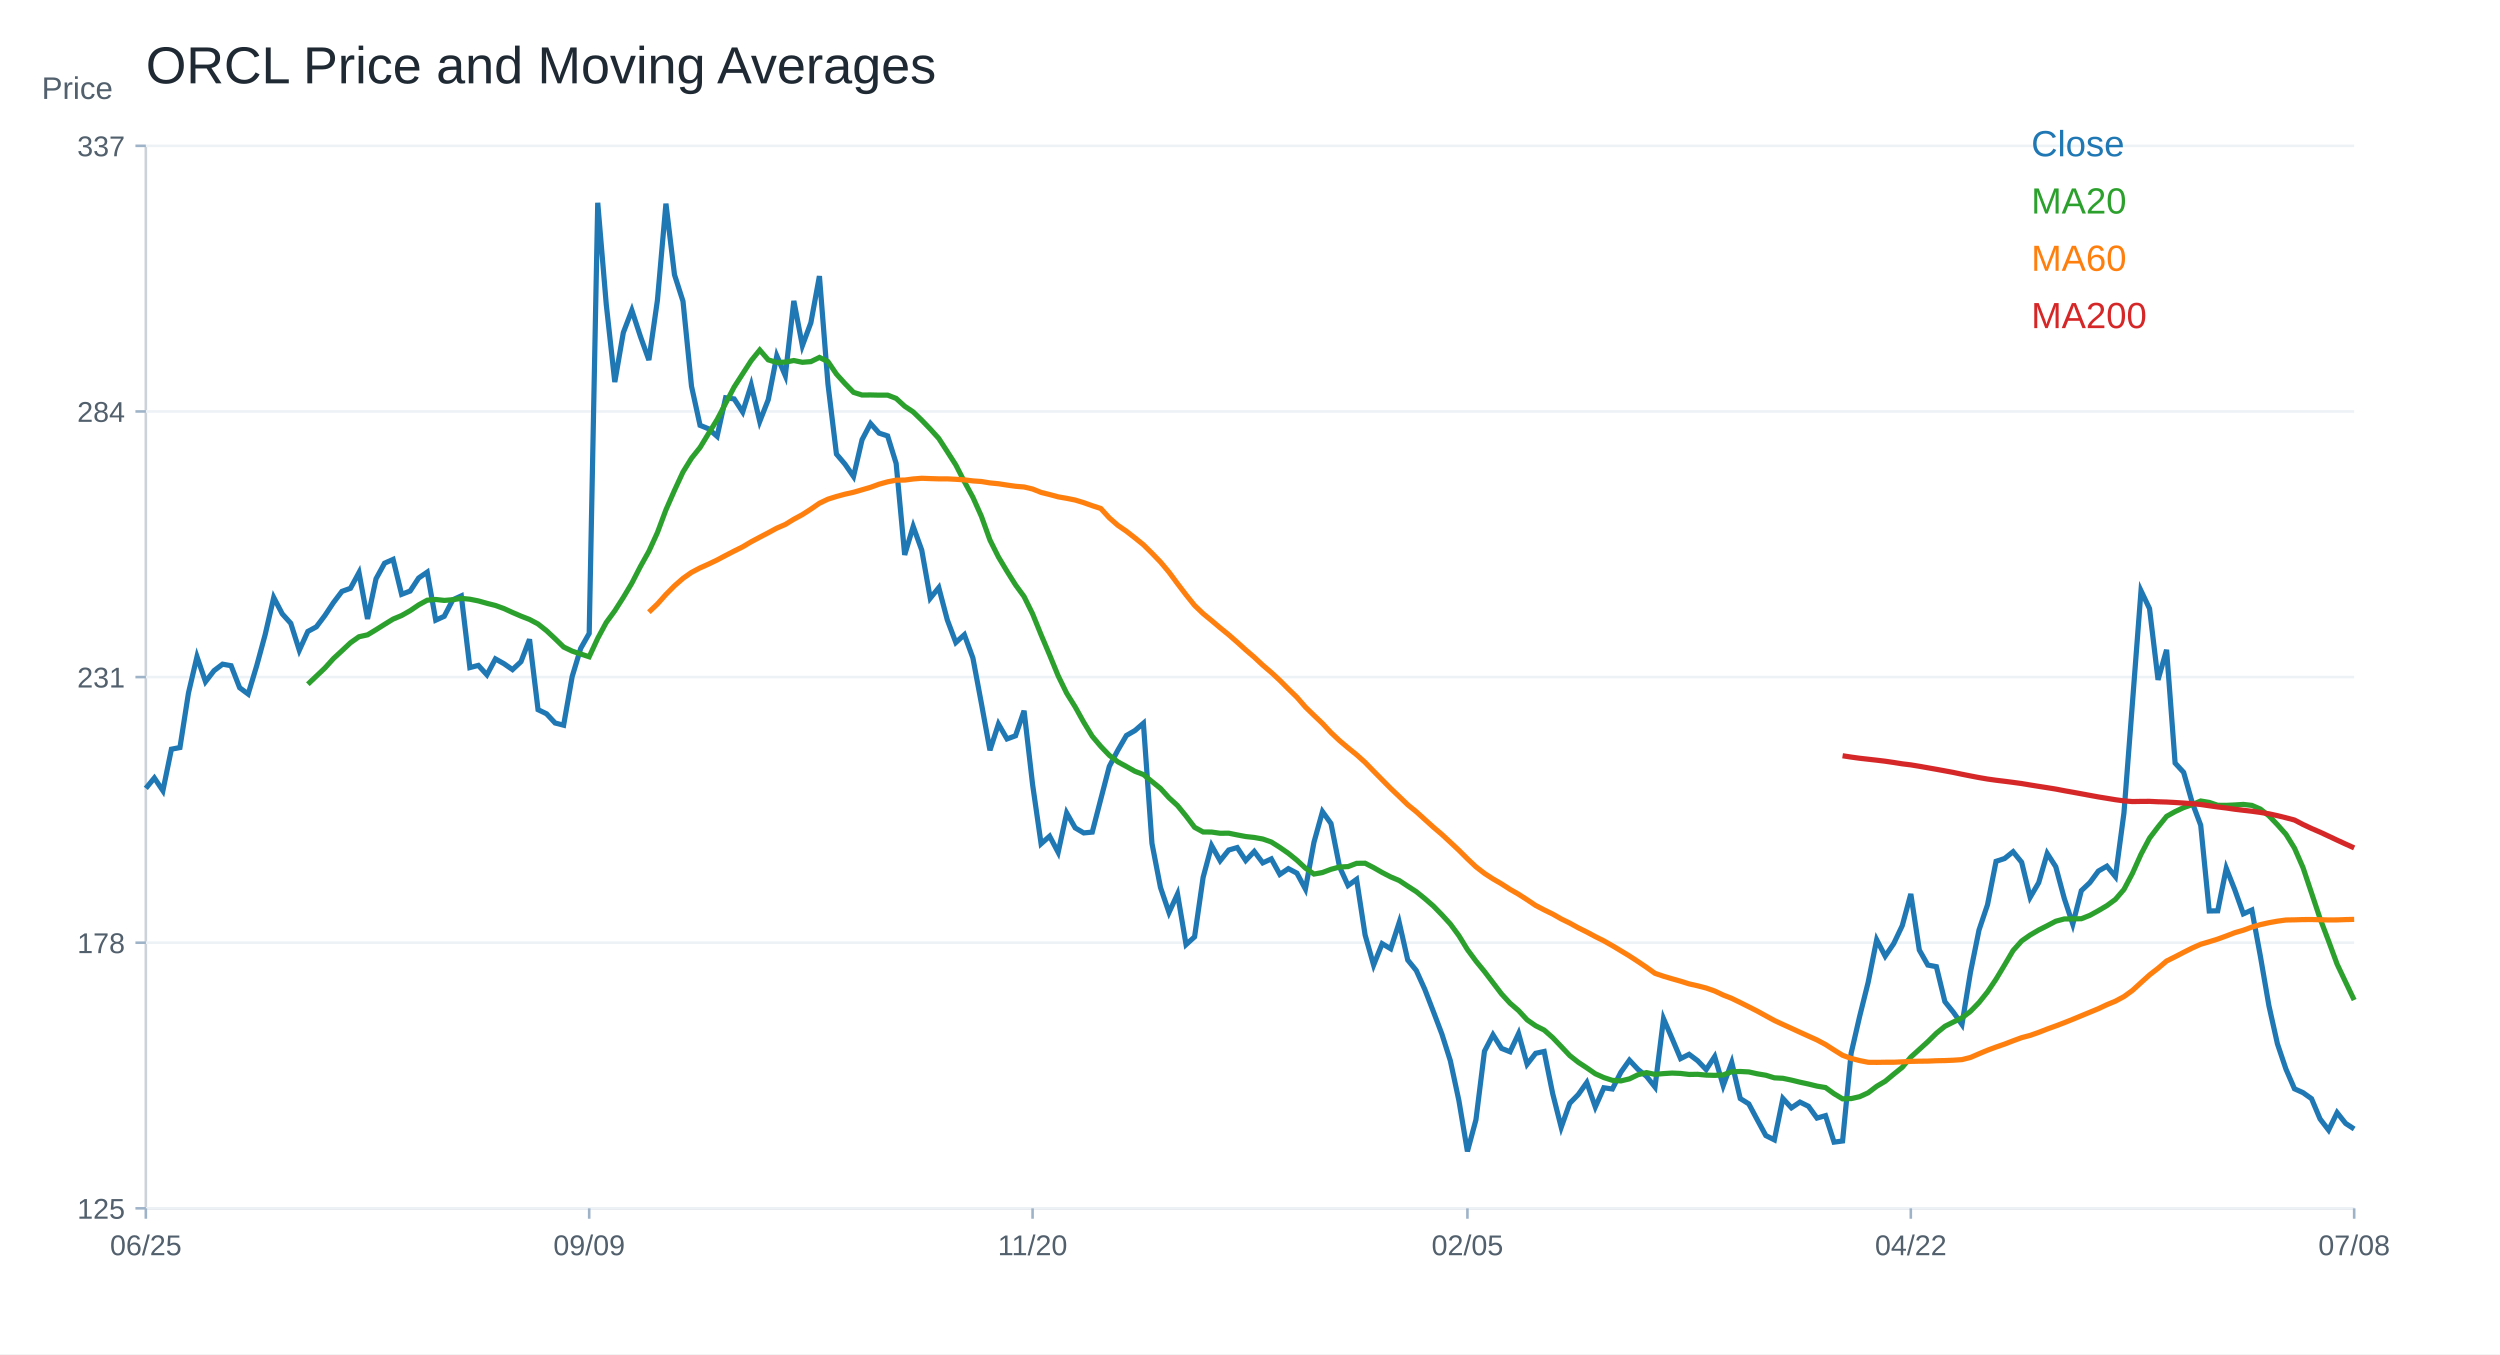
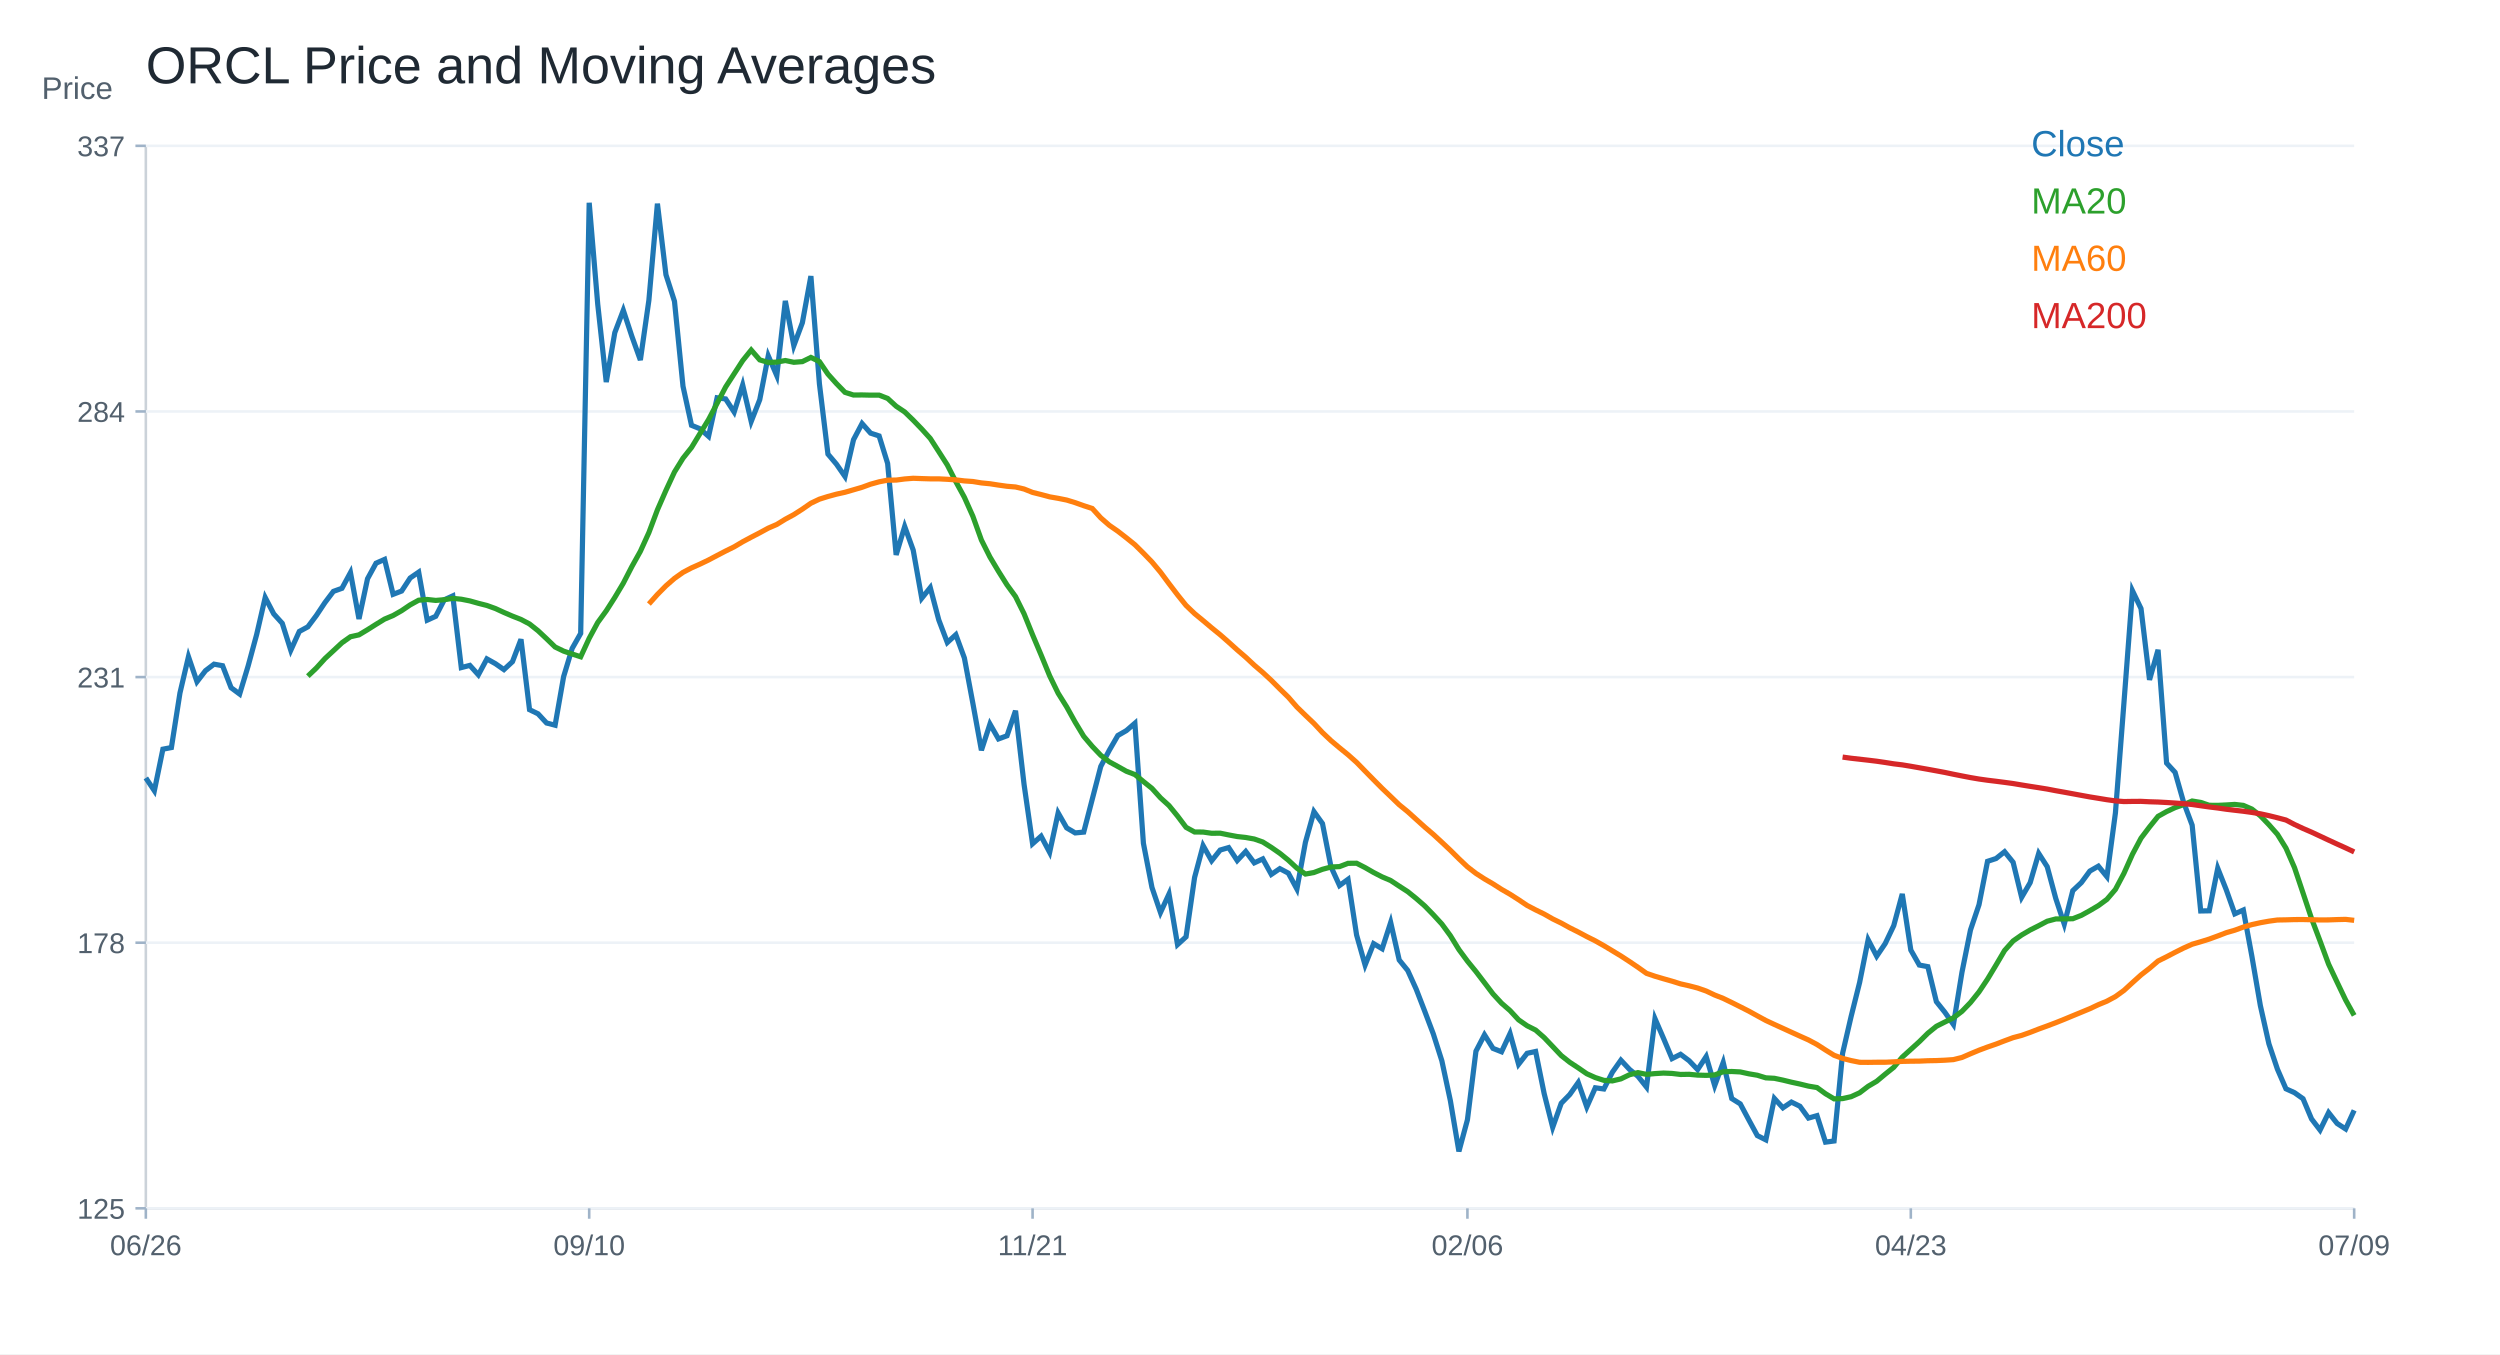
<svg xmlns="http://www.w3.org/2000/svg" width="960" height="520" viewBox="0 0 960 520">
  <rect width="100%" height="100%" fill="white" />
  <text x="56.00" y="32.00" font-size="20" font-family="Arial" fill="#1f2933" text-anchor="start">ORCL Price and Moving Averages</text>
  <line x1="56" y1="464" x2="904" y2="464" stroke="#cbd2d9" />
  <line x1="56" y1="56" x2="56" y2="464" stroke="#cbd2d9" />
  <text x="16.00" y="38.00" font-size="12" font-family="Arial" fill="#52606d" text-anchor="start">Price</text>
  <line x1="56" y1="464.00" x2="904" y2="464.00" stroke="#edf2f7" />
  <line x1="52" y1="464.00" x2="56" y2="464.00" stroke="#9fb3c8" />
  <text x="48.00" y="468.00" font-size="11" font-family="Arial" fill="#52606d" text-anchor="end">125</text>
  <line x1="56" y1="362.00" x2="904" y2="362.00" stroke="#edf2f7" />
  <line x1="52" y1="362.00" x2="56" y2="362.00" stroke="#9fb3c8" />
  <text x="48.00" y="366.00" font-size="11" font-family="Arial" fill="#52606d" text-anchor="end">178</text>
  <line x1="56" y1="260.00" x2="904" y2="260.00" stroke="#edf2f7" />
  <line x1="52" y1="260.00" x2="56" y2="260.00" stroke="#9fb3c8" />
  <text x="48.00" y="264.00" font-size="11" font-family="Arial" fill="#52606d" text-anchor="end">231</text>
  <line x1="56" y1="158.00" x2="904" y2="158.00" stroke="#edf2f7" />
  <line x1="52" y1="158.00" x2="56" y2="158.00" stroke="#9fb3c8" />
  <text x="48.00" y="162.00" font-size="11" font-family="Arial" fill="#52606d" text-anchor="end">284</text>
  <line x1="56" y1="56.00" x2="904" y2="56.00" stroke="#edf2f7" />
  <line x1="52" y1="56.00" x2="56" y2="56.00" stroke="#9fb3c8" />
  <text x="48.00" y="60.00" font-size="11" font-family="Arial" fill="#52606d" text-anchor="end">337</text>
  <line x1="56.00" y1="464" x2="56.00" y2="468" stroke="#9fb3c8" />
-   <text x="56.00" y="482.00" font-size="11" font-family="Arial" fill="#52606d" text-anchor="middle">06/25</text>
+   <text x="56.00" y="482.00" font-size="11" font-family="Arial" fill="#52606d" text-anchor="middle">06/26</text>
  <line x1="226.25" y1="464" x2="226.25" y2="468" stroke="#9fb3c8" />
-   <text x="226.25" y="482.00" font-size="11" font-family="Arial" fill="#52606d" text-anchor="middle">09/09</text>
+   <text x="226.25" y="482.00" font-size="11" font-family="Arial" fill="#52606d" text-anchor="middle">09/10</text>
  <line x1="396.51" y1="464" x2="396.51" y2="468" stroke="#9fb3c8" />
-   <text x="396.51" y="482.00" font-size="11" font-family="Arial" fill="#52606d" text-anchor="middle">11/20</text>
+   <text x="396.51" y="482.00" font-size="11" font-family="Arial" fill="#52606d" text-anchor="middle">11/21</text>
  <line x1="563.49" y1="464" x2="563.49" y2="468" stroke="#9fb3c8" />
-   <text x="563.49" y="482.00" font-size="11" font-family="Arial" fill="#52606d" text-anchor="middle">02/05</text>
+   <text x="563.49" y="482.00" font-size="11" font-family="Arial" fill="#52606d" text-anchor="middle">02/06</text>
  <line x1="733.75" y1="464" x2="733.75" y2="468" stroke="#9fb3c8" />
-   <text x="733.75" y="482.00" font-size="11" font-family="Arial" fill="#52606d" text-anchor="middle">04/22</text>
+   <text x="733.75" y="482.00" font-size="11" font-family="Arial" fill="#52606d" text-anchor="middle">04/23</text>
  <line x1="904.00" y1="464" x2="904.00" y2="468" stroke="#9fb3c8" />
-   <text x="904.00" y="482.00" font-size="11" font-family="Arial" fill="#52606d" text-anchor="middle">07/08</text>
-   <polyline fill="none" stroke="#1f77b4" stroke-width="2" points="56.00,302.73 59.27,298.73 62.55,303.64 65.82,287.69 69.10,287.06 72.37,266.12 75.64,252.17 78.92,261.78 82.19,257.53 85.47,255.04 88.74,255.63 92.02,264.08 95.29,266.52 98.56,255.70 101.84,243.63 105.11,229.44 108.39,235.72 111.66,239.36 114.93,249.70 118.21,242.48 121.48,240.71 124.76,236.35 128.03,231.42 131.31,227.09 134.58,225.91 137.85,219.87 141.13,237.68 144.40,222.24 147.68,216.26 150.95,214.81 154.22,228.22 157.50,226.96 160.77,221.95 164.05,219.70 167.32,238.14 170.59,236.66 173.87,230.33 177.14,228.83 180.42,256.35 183.69,255.51 186.97,259.13 190.24,253.02 193.51,254.85 196.79,257.13 200.06,254.08 203.34,245.49 206.61,272.52 209.88,274.10 213.16,277.63 216.43,278.48 219.71,259.82 222.98,249.00 226.25,243.23 229.53,77.86 232.80,116.85 236.08,146.71 239.35,127.74 242.63,119.15 245.90,129.13 249.17,138.26 252.45,115.32 255.72,78.20 259.00,105.48 262.27,115.70 265.54,148.33 268.82,163.32 272.09,164.66 275.37,167.55 278.64,152.75 281.92,153.19 285.19,158.22 288.46,147.84 291.74,161.84 295.01,153.48 298.29,136.63 301.56,144.26 304.83,115.54 308.11,132.73 311.38,123.92 314.66,106.02 317.93,147.41 321.20,174.37 324.48,178.24 327.75,182.99 331.03,168.85 334.30,162.63 337.58,166.32 340.85,167.40 344.12,177.96 347.40,213.08 350.67,202.17 353.95,211.25 357.22,229.72 360.49,225.64 363.77,238.06 367.04,246.72 370.32,243.73 373.59,252.66 376.86,270.13 380.14,288.11 383.41,278.03 386.69,283.74 389.96,282.54 393.24,272.92 396.51,301.23 399.78,324.00 403.06,321.10 406.33,327.30 409.61,312.17 412.88,317.91 416.15,319.84 419.43,319.53 422.70,306.88 425.98,294.29 429.25,288.09 432.53,282.44 435.80,280.55 439.07,277.73 442.35,323.83 445.62,340.77 448.90,350.41 452.17,343.29 455.44,362.73 458.72,359.74 461.99,336.95 465.27,324.72 468.54,330.52 471.81,326.42 475.09,325.47 478.36,330.45 481.64,326.96 484.91,331.34 488.19,329.82 491.46,335.77 494.73,333.56 498.01,335.29 501.28,341.38 504.56,323.45 507.83,311.67 511.10,316.24 514.38,332.85 517.65,340.04 520.93,337.67 524.20,359.04 527.47,370.59 530.75,362.37 534.02,364.32 537.30,354.22 540.57,368.64 543.85,372.66 547.12,379.91 550.39,388.38 553.67,397.03 556.94,407.34 560.22,422.65 563.49,442.14 566.76,430.01 570.04,403.67 573.31,397.36 576.59,402.58 579.86,403.88 583.14,396.88 586.41,408.68 589.68,404.47 592.96,403.77 596.23,419.95 599.51,432.90 602.78,423.66 606.05,420.31 609.33,415.68 612.60,425.08 615.88,417.71 619.15,418.17 622.42,411.74 625.70,407.11 628.97,410.62 632.25,413.29 635.52,417.43 638.80,391.18 642.07,398.75 645.34,406.50 648.62,404.86 651.89,407.31 655.17,410.73 658.44,405.72 661.71,416.89 664.99,407.98 668.26,421.84 671.54,423.89 674.81,430.03 678.08,436.06 681.36,437.70 684.63,421.81 687.91,425.40 691.18,423.20 694.46,424.81 697.73,429.34 701.00,428.41 704.28,438.58 707.55,438.14 710.83,404.49 714.10,390.32 717.37,377.24 720.65,360.87 723.92,367.17 727.20,362.33 730.47,355.44 733.75,343.28 737.02,364.82 740.29,370.58 743.57,371.20 746.84,384.64 750.12,388.73 753.39,393.41 756.66,373.37 759.94,357.13 763.21,347.41 766.49,330.75 769.76,329.67 773.03,327.06 776.31,331.11 779.58,344.57 782.86,338.95 786.13,327.71 789.41,332.82 792.68,344.99 795.95,354.88 799.23,342.02 802.50,338.93 805.78,334.49 809.05,332.61 812.32,336.64 815.60,312.18 818.87,269.80 822.15,226.85 825.42,233.70 828.69,261.06 831.97,249.52 835.24,293.02 838.52,296.60 841.79,308.13 845.07,316.87 848.34,349.81 851.61,349.75 854.89,333.42 858.16,341.69 861.44,350.91 864.71,349.45 867.98,367.15 871.26,386.17 874.53,400.82 877.81,410.55 881.08,418.10 884.36,419.58 887.63,421.90 890.90,429.67 894.18,433.95 897.45,427.25 900.73,431.40 904.00,433.53" />
+   <text x="904.00" y="482.00" font-size="11" font-family="Arial" fill="#52606d" text-anchor="middle">07/09</text>
+   <polyline fill="none" stroke="#1f77b4" stroke-width="2" points="56.00,298.73 59.27,303.64 62.55,287.69 65.82,287.06 69.10,266.12 72.37,252.17 75.64,261.78 78.92,257.53 82.19,255.04 85.47,255.63 88.74,264.08 92.02,266.52 95.29,255.70 98.56,243.63 101.84,229.44 105.11,235.72 108.39,239.36 111.66,249.70 114.93,242.48 118.21,240.71 121.48,236.35 124.76,231.42 128.03,227.09 131.31,225.91 134.58,219.87 137.85,237.68 141.13,222.24 144.40,216.26 147.68,214.81 150.95,228.22 154.22,226.96 157.50,221.95 160.77,219.70 164.05,238.14 167.32,236.66 170.59,230.33 173.87,228.83 177.14,256.35 180.42,255.51 183.69,259.13 186.97,253.02 190.24,254.85 193.51,257.13 196.79,254.08 200.06,245.49 203.34,272.52 206.61,274.10 209.88,277.63 213.16,278.48 216.43,259.82 219.71,249.00 222.98,243.23 226.25,77.86 229.53,116.85 232.80,146.71 236.08,127.74 239.35,119.15 242.63,129.13 245.90,138.26 249.17,115.32 252.45,78.20 255.72,105.48 259.00,115.70 262.27,148.33 265.54,163.32 268.82,164.66 272.09,167.55 275.37,152.75 278.64,153.19 281.92,158.22 285.19,147.84 288.46,161.84 291.74,153.48 295.01,136.63 298.29,144.26 301.56,115.54 304.83,132.73 308.11,123.92 311.38,106.02 314.66,147.41 317.93,174.37 321.20,178.24 324.48,182.99 327.75,168.85 331.03,162.63 334.30,166.32 337.58,167.40 340.85,177.96 344.12,213.08 347.40,202.17 350.67,211.25 353.95,229.72 357.22,225.64 360.49,238.06 363.77,246.72 367.04,243.73 370.32,252.66 373.59,270.13 376.86,288.11 380.14,278.03 383.41,283.74 386.69,282.54 389.96,272.92 393.24,301.23 396.51,324.00 399.78,321.10 403.06,327.30 406.33,312.17 409.61,317.91 412.88,319.84 416.15,319.53 419.43,306.88 422.70,294.29 425.98,288.09 429.25,282.44 432.53,280.55 435.80,277.73 439.07,323.83 442.35,340.77 445.62,350.41 448.90,343.29 452.17,362.73 455.44,359.74 458.72,336.95 461.99,324.72 465.27,330.52 468.54,326.42 471.81,325.47 475.09,330.45 478.36,326.96 481.64,331.34 484.91,329.82 488.19,335.77 491.46,333.56 494.73,335.29 498.01,341.38 501.28,323.45 504.56,311.67 507.83,316.24 511.10,332.85 514.38,340.04 517.65,337.67 520.93,359.04 524.20,370.59 527.47,362.37 530.75,364.32 534.02,354.22 537.30,368.64 540.57,372.66 543.85,379.91 547.12,388.38 550.39,397.03 553.67,407.34 556.94,422.65 560.22,442.14 563.49,430.01 566.76,403.67 570.04,397.36 573.31,402.58 576.59,403.88 579.86,396.88 583.14,408.68 586.41,404.47 589.68,403.77 592.96,419.95 596.23,432.90 599.51,423.66 602.78,420.31 606.05,415.68 609.33,425.08 612.60,417.71 615.88,418.17 619.15,411.74 622.42,407.11 625.70,410.62 628.97,413.29 632.25,417.43 635.52,391.18 638.80,398.75 642.07,406.50 645.34,404.86 648.62,407.31 651.89,410.73 655.17,405.72 658.44,416.89 661.71,407.98 664.99,421.84 668.26,423.89 671.54,430.03 674.81,436.06 678.08,437.70 681.36,421.81 684.63,425.40 687.91,423.20 691.18,424.81 694.46,429.34 697.73,428.41 701.00,438.58 704.28,438.14 707.55,404.49 710.83,390.32 714.10,377.24 717.37,360.87 720.65,367.17 723.92,362.33 727.20,355.44 730.47,343.28 733.75,364.82 737.02,370.58 740.29,371.20 743.57,384.64 746.84,388.73 750.12,393.41 753.39,373.37 756.66,357.13 759.94,347.41 763.21,330.75 766.49,329.67 769.76,327.06 773.03,331.11 776.31,344.57 779.58,338.95 782.86,327.71 786.13,332.82 789.41,344.99 792.68,354.88 795.95,342.02 799.23,338.93 802.50,334.49 805.78,332.61 809.05,336.64 812.32,312.18 815.60,269.80 818.87,226.85 822.15,233.70 825.42,261.06 828.69,249.52 831.97,293.02 835.24,296.60 838.52,308.13 841.79,316.87 845.07,349.81 848.34,349.75 851.61,333.42 854.89,341.69 858.16,350.91 861.44,349.45 864.71,367.15 867.98,386.17 871.26,400.82 874.53,410.55 877.81,418.10 881.08,419.58 884.36,421.90 887.63,429.67 890.90,433.95 894.18,427.25 897.45,431.40 900.73,433.53 904.00,426.37" />
  <text x="780.00" y="60.00" font-size="14" font-family="Arial" fill="#1f77b4" text-anchor="start">Close</text>
-   <polyline fill="none" stroke="#2ca02c" stroke-width="2" points="118.21,262.74 121.48,259.64 124.76,256.52 128.03,252.91 131.31,249.88 134.58,246.82 137.85,244.51 141.13,243.78 144.40,241.81 147.68,239.74 150.95,237.73 154.22,236.36 157.50,234.50 160.77,232.28 164.05,230.48 167.32,230.20 170.59,230.56 173.87,230.29 177.14,229.77 180.42,230.10 183.69,230.75 186.97,231.67 190.24,232.50 193.51,233.68 196.79,235.18 200.06,236.59 203.34,237.87 206.61,239.61 209.88,242.20 213.16,245.27 216.43,248.45 219.71,250.03 222.98,251.14 226.25,252.20 229.53,245.11 232.80,239.04 236.08,234.55 239.35,229.42 242.63,223.93 245.90,217.57 249.17,211.71 252.45,204.52 255.72,195.78 259.00,188.31 262.27,181.24 265.54,175.95 268.82,171.84 272.09,166.45 275.37,161.12 278.64,154.88 281.92,148.61 285.19,143.53 288.46,138.47 291.74,134.41 295.01,138.19 298.29,139.18 301.56,139.05 304.83,138.44 308.11,139.12 311.38,138.86 314.66,137.25 317.93,138.85 321.20,143.66 324.48,147.30 327.75,150.66 331.03,151.69 334.30,151.66 337.58,151.74 340.85,151.73 344.12,152.99 347.40,155.99 350.67,158.18 353.95,161.35 357.22,164.75 360.49,168.36 363.77,173.43 367.04,178.55 370.32,184.96 373.59,190.96 376.86,198.27 380.14,207.37 383.41,213.90 386.69,219.37 389.96,224.59 393.24,229.08 396.51,235.70 399.78,243.77 403.06,251.51 406.33,259.50 409.61,266.21 412.88,271.46 416.15,277.34 419.43,282.75 422.70,286.61 425.98,290.04 429.25,292.55 432.53,294.33 435.80,296.17 439.07,297.43 442.35,300.11 445.62,302.74 448.90,306.36 452.17,309.34 455.44,313.35 458.72,317.69 461.99,319.48 465.27,319.51 468.54,319.98 471.81,319.94 475.09,320.61 478.36,321.23 481.64,321.59 484.91,322.18 488.19,323.33 491.46,325.40 494.73,327.67 498.01,330.32 501.28,333.36 504.56,335.64 507.83,335.04 511.10,333.81 514.38,332.93 517.65,332.77 520.93,331.52 524.20,331.48 527.47,333.16 530.75,335.04 534.02,336.73 537.30,338.12 540.57,340.28 543.85,342.39 547.12,345.04 550.39,347.89 553.67,351.25 556.94,354.83 560.22,359.29 563.49,364.63 566.76,369.06 570.04,373.07 573.31,377.36 576.59,381.67 579.86,385.23 583.14,388.07 586.41,391.62 589.68,393.89 592.96,395.55 596.23,398.43 599.51,401.86 602.78,405.33 606.05,407.91 609.33,410.06 612.60,412.32 615.88,413.79 619.15,414.85 622.42,415.07 625.70,414.29 628.97,412.71 632.25,411.88 635.52,412.56 638.80,412.26 642.07,412.06 645.34,412.20 648.62,412.59 651.89,412.53 655.17,412.84 658.44,412.94 661.71,412.78 664.99,411.54 668.26,411.45 671.54,411.62 674.81,412.34 678.08,412.89 681.36,413.89 684.63,414.07 687.91,414.76 691.18,415.56 694.46,416.27 697.73,417.07 701.00,417.62 704.28,419.99 707.55,421.96 710.83,421.86 714.10,421.13 717.37,419.63 720.65,417.14 723.92,415.21 727.20,412.48 730.47,409.85 733.75,405.93 737.02,402.97 740.29,400.00 743.57,396.76 746.84,394.10 750.12,392.45 753.39,390.85 756.66,388.36 759.94,384.97 763.21,380.88 766.49,375.99 769.76,370.55 773.03,364.99 776.31,361.33 779.58,359.04 782.86,357.12 786.13,355.47 789.41,353.75 792.68,352.88 795.95,352.85 799.23,352.79 802.50,351.50 805.78,349.69 809.05,347.76 812.32,345.36 815.60,341.54 818.87,335.35 822.15,328.03 825.42,321.86 828.69,317.54 831.97,313.48 835.24,311.65 838.52,310.12 841.79,308.97 845.07,307.59 848.34,308.13 851.61,309.23 854.89,309.26 858.16,309.10 861.44,308.90 864.71,309.27 867.98,310.68 871.26,313.27 874.53,316.68 877.81,320.37 881.08,325.67 884.36,333.16 887.63,342.91 890.90,352.71 894.18,361.35 897.45,370.24 900.73,377.16 904.00,384.01" />
+   <polyline fill="none" stroke="#2ca02c" stroke-width="2" points="118.21,259.64 121.48,256.52 124.76,252.91 128.03,249.88 131.31,246.82 134.58,244.51 137.85,243.78 141.13,241.81 144.40,239.74 147.68,237.73 150.95,236.36 154.22,234.50 157.50,232.28 160.77,230.48 164.05,230.20 167.32,230.56 170.59,230.29 173.87,229.77 177.14,230.10 180.42,230.75 183.69,231.67 186.97,232.50 190.24,233.68 193.51,235.18 196.79,236.59 200.06,237.87 203.34,239.61 206.61,242.20 209.88,245.27 213.16,248.45 216.43,250.03 219.71,251.14 222.98,252.20 226.25,245.11 229.53,239.04 232.80,234.55 236.08,229.42 239.35,223.93 242.63,217.57 245.90,211.71 249.17,204.52 252.45,195.78 255.72,188.31 259.00,181.24 262.27,175.95 265.54,171.84 268.82,166.45 272.09,161.12 275.37,154.88 278.64,148.61 281.92,143.53 285.19,138.47 288.46,134.41 291.74,138.19 295.01,139.18 298.29,139.05 301.56,138.44 304.83,139.12 308.11,138.86 311.38,137.25 314.66,138.85 317.93,143.66 321.20,147.30 324.48,150.66 327.75,151.69 331.03,151.66 334.30,151.74 337.58,151.73 340.85,152.99 344.12,155.99 347.40,158.18 350.67,161.35 353.95,164.75 357.22,168.36 360.49,173.43 363.77,178.55 367.04,184.96 370.32,190.96 373.59,198.27 376.86,207.37 380.14,213.90 383.41,219.37 386.69,224.59 389.96,229.08 393.24,235.70 396.51,243.77 399.78,251.51 403.06,259.50 406.33,266.21 409.61,271.46 412.88,277.34 416.15,282.75 419.43,286.61 422.70,290.04 425.98,292.55 429.25,294.33 432.53,296.17 435.80,297.43 439.07,300.11 442.35,302.74 445.62,306.36 448.90,309.34 452.17,313.35 455.44,317.69 458.72,319.48 461.99,319.51 465.27,319.98 468.54,319.94 471.81,320.61 475.09,321.23 478.36,321.59 481.64,322.18 484.91,323.33 488.19,325.40 491.46,327.67 494.73,330.32 498.01,333.36 501.28,335.64 504.56,335.04 507.83,333.81 511.10,332.93 514.38,332.77 517.65,331.52 520.93,331.48 524.20,333.16 527.47,335.04 530.75,336.73 534.02,338.12 537.30,340.28 540.57,342.39 543.85,345.04 547.12,347.89 550.39,351.25 553.67,354.83 556.94,359.29 560.22,364.63 563.49,369.06 566.76,373.07 570.04,377.36 573.31,381.67 576.59,385.23 579.86,388.07 583.14,391.62 586.41,393.89 589.68,395.55 592.96,398.43 596.23,401.86 599.51,405.33 602.78,407.91 606.05,410.06 609.33,412.32 612.60,413.79 615.88,414.85 619.15,415.07 622.42,414.29 625.70,412.71 628.97,411.88 632.25,412.56 635.52,412.26 638.80,412.06 642.07,412.20 645.34,412.59 648.62,412.53 651.89,412.84 655.17,412.94 658.44,412.78 661.71,411.54 664.99,411.45 668.26,411.62 671.54,412.34 674.81,412.89 678.08,413.89 681.36,414.07 684.63,414.76 687.91,415.56 691.18,416.27 694.46,417.07 697.73,417.62 701.00,419.99 704.28,421.96 707.55,421.86 710.83,421.13 714.10,419.63 717.37,417.14 720.65,415.21 723.92,412.48 727.20,409.85 730.47,405.93 733.75,402.97 737.02,400.00 740.29,396.76 743.57,394.10 746.84,392.45 750.12,390.85 753.39,388.36 756.66,384.97 759.94,380.88 763.21,375.99 766.49,370.55 769.76,364.99 773.03,361.33 776.31,359.04 779.58,357.12 782.86,355.47 786.13,353.75 789.41,352.88 792.68,352.85 795.95,352.79 799.23,351.50 802.50,349.69 805.78,347.76 809.05,345.36 812.32,341.54 815.60,335.35 818.87,328.03 822.15,321.86 825.42,317.54 828.69,313.48 831.97,311.65 835.24,310.12 838.52,308.97 841.79,307.59 845.07,308.13 848.34,309.23 851.61,309.26 854.89,309.10 858.16,308.90 861.44,309.27 864.71,310.68 867.98,313.27 871.26,316.68 874.53,320.37 877.81,325.67 881.08,333.16 884.36,342.91 887.63,352.71 890.90,361.35 894.18,370.24 897.45,377.16 900.73,384.01 904.00,389.92" />
  <text x="780.00" y="82.00" font-size="14" font-family="Arial" fill="#2ca02c" text-anchor="start">MA20</text>
-   <polyline fill="none" stroke="#ff7f0e" stroke-width="2" points="249.17,235.07 252.45,231.94 255.72,228.27 259.00,224.96 262.27,222.10 265.54,219.79 268.82,218.07 272.09,216.61 275.37,215.04 278.64,213.30 281.92,211.60 285.19,209.98 288.46,208.04 291.74,206.29 295.01,204.59 298.29,202.81 301.56,201.39 304.83,199.38 308.11,197.61 311.38,195.51 314.66,193.24 317.93,191.68 321.20,190.65 324.48,189.76 327.75,189.03 331.03,188.08 334.30,187.12 337.58,185.93 340.85,185.02 344.12,184.38 347.40,184.35 350.67,183.92 353.95,183.66 357.22,183.78 360.49,183.88 363.77,183.88 367.04,184.05 370.32,184.27 373.59,184.67 376.86,184.90 380.14,185.44 383.41,185.76 386.69,186.27 389.96,186.73 393.24,187.00 396.51,187.78 399.78,189.09 403.06,189.90 406.33,190.79 409.61,191.36 412.88,192.02 416.15,193.02 419.43,194.19 422.70,195.26 425.98,198.86 429.25,201.72 432.53,203.98 435.80,206.53 439.07,209.17 442.35,212.41 445.62,215.79 448.90,219.71 452.17,224.12 455.44,228.41 458.72,232.48 461.99,235.62 465.27,238.31 468.54,241.08 471.81,243.73 475.09,246.60 478.36,249.56 481.64,252.37 484.91,255.43 488.19,258.23 491.46,261.27 494.73,264.55 498.01,267.73 501.28,271.50 504.56,274.68 507.83,277.80 511.10,281.31 514.38,284.40 517.65,287.16 520.93,289.82 524.20,292.75 527.47,296.11 530.75,299.44 534.02,302.74 537.30,305.86 540.57,309.03 543.85,311.69 547.12,314.66 550.39,317.61 553.67,320.40 556.94,323.43 560.22,326.50 563.49,329.76 566.76,332.86 570.04,335.38 573.31,337.50 576.59,339.41 579.86,341.51 583.14,343.39 586.41,345.49 589.68,347.69 592.96,349.40 596.23,351.00 599.51,352.86 602.78,354.46 606.05,356.27 609.33,357.90 612.60,359.65 615.88,361.29 619.15,363.14 622.42,365.10 625.70,367.08 628.97,369.22 632.25,371.43 635.52,373.76 638.80,374.88 642.07,375.85 645.34,376.78 648.62,377.81 651.89,378.55 655.17,379.40 658.44,380.55 661.71,382.09 664.99,383.38 668.26,384.97 671.54,386.61 674.81,388.27 678.08,390.08 681.36,391.86 684.63,393.39 687.91,394.88 691.18,396.38 694.46,397.87 697.73,399.34 701.00,401.09 704.28,403.20 707.55,405.23 710.83,406.43 714.10,407.26 717.37,407.92 720.65,407.95 723.92,407.90 727.20,407.90 730.47,407.75 733.75,407.57 737.02,407.50 740.29,407.47 743.57,407.32 746.84,407.26 750.12,407.12 753.39,406.89 756.66,406.07 759.94,404.65 763.21,403.28 766.49,402.06 769.76,400.93 773.03,399.67 776.31,398.46 779.58,397.59 782.86,396.43 786.13,395.15 789.41,393.96 792.68,392.72 795.95,391.41 799.23,390.05 802.50,388.70 805.78,387.34 809.05,385.80 812.32,384.45 815.60,382.69 818.87,380.32 822.15,377.32 825.42,374.37 828.69,371.83 831.97,369.03 835.24,367.40 838.52,365.69 841.79,364.05 845.07,362.59 848.34,361.63 851.61,360.61 854.89,359.41 858.16,358.15 861.44,357.20 864.71,356.00 867.98,355.05 871.26,354.32 874.53,353.73 877.81,353.28 881.08,353.22 884.36,353.12 887.63,353.10 890.90,353.18 894.18,353.26 897.45,353.24 900.73,353.12 904.00,353.04" />
+   <polyline fill="none" stroke="#ff7f0e" stroke-width="2" points="249.17,231.94 252.45,228.27 255.72,224.96 259.00,222.10 262.27,219.79 265.54,218.07 268.82,216.61 272.09,215.04 275.37,213.30 278.64,211.60 281.92,209.98 285.19,208.04 288.46,206.29 291.74,204.59 295.01,202.81 298.29,201.39 301.56,199.38 304.83,197.61 308.11,195.51 311.38,193.24 314.66,191.68 317.93,190.65 321.20,189.76 324.48,189.03 327.75,188.08 331.03,187.12 334.30,185.93 337.58,185.02 340.85,184.38 344.12,184.35 347.40,183.92 350.67,183.66 353.95,183.78 357.22,183.88 360.49,183.88 363.77,184.05 367.04,184.27 370.32,184.67 373.59,184.90 376.86,185.44 380.14,185.76 383.41,186.27 386.69,186.73 389.96,187.00 393.24,187.78 396.51,189.09 399.78,189.90 403.06,190.79 406.33,191.36 409.61,192.02 412.88,193.02 416.15,194.19 419.43,195.26 422.70,198.86 425.98,201.72 429.25,203.98 432.53,206.53 435.80,209.17 439.07,212.41 442.35,215.79 445.62,219.71 448.90,224.12 452.17,228.41 455.44,232.48 458.72,235.62 461.99,238.31 465.27,241.08 468.54,243.73 471.81,246.60 475.09,249.56 478.36,252.37 481.64,255.43 484.91,258.23 488.19,261.27 491.46,264.55 494.73,267.73 498.01,271.50 501.28,274.68 504.56,277.80 507.83,281.31 511.10,284.40 514.38,287.16 517.65,289.82 520.93,292.75 524.20,296.11 527.47,299.44 530.75,302.74 534.02,305.86 537.30,309.03 540.57,311.69 543.85,314.66 547.12,317.61 550.39,320.40 553.67,323.43 556.94,326.50 560.22,329.76 563.49,332.86 566.76,335.38 570.04,337.50 573.31,339.41 576.59,341.51 579.86,343.39 583.14,345.49 586.41,347.69 589.68,349.40 592.96,351.00 596.23,352.86 599.51,354.46 602.78,356.27 606.05,357.90 609.33,359.65 612.60,361.29 615.88,363.14 619.15,365.10 622.42,367.08 625.70,369.22 628.97,371.43 632.25,373.76 635.52,374.88 638.80,375.85 642.07,376.78 645.34,377.81 648.62,378.55 651.89,379.40 655.17,380.55 658.44,382.09 661.71,383.38 664.99,384.97 668.26,386.61 671.54,388.27 674.81,390.08 678.08,391.86 681.36,393.39 684.63,394.88 687.91,396.38 691.18,397.87 694.46,399.34 697.73,401.09 701.00,403.20 704.28,405.23 707.55,406.43 710.83,407.26 714.10,407.92 717.37,407.95 720.65,407.90 723.92,407.90 727.20,407.75 730.47,407.57 733.75,407.50 737.02,407.47 740.29,407.32 743.57,407.26 746.84,407.12 750.12,406.89 753.39,406.07 756.66,404.65 759.94,403.28 763.21,402.06 766.49,400.93 769.76,399.67 773.03,398.46 776.31,397.59 779.58,396.43 782.86,395.15 786.13,393.96 789.41,392.72 792.68,391.41 795.95,390.05 799.23,388.70 802.50,387.34 805.78,385.80 809.05,384.45 812.32,382.69 815.60,380.32 818.87,377.32 822.15,374.37 825.42,371.83 828.69,369.03 831.97,367.40 835.24,365.69 838.52,364.05 841.79,362.59 845.07,361.63 848.34,360.61 851.61,359.41 854.89,358.15 858.16,357.20 861.44,356.00 864.71,355.05 867.98,354.32 871.26,353.73 874.53,353.28 877.81,353.22 881.08,353.12 884.36,353.10 887.63,353.18 890.90,353.26 894.18,353.24 897.45,353.12 900.73,353.04 904.00,353.41" />
  <text x="780.00" y="104.00" font-size="14" font-family="Arial" fill="#ff7f0e" text-anchor="start">MA60</text>
-   <polyline fill="none" stroke="#d62728" stroke-width="2" points="707.55,290.21 710.83,290.72 714.10,291.17 717.37,291.54 720.65,291.91 723.92,292.31 727.20,292.79 730.47,293.31 733.75,293.71 737.02,294.25 740.29,294.83 743.57,295.41 746.84,296.01 750.12,296.62 753.39,297.31 756.66,297.96 759.94,298.59 763.21,299.15 766.49,299.61 769.76,300.01 773.03,300.43 776.31,300.88 779.58,301.43 782.86,301.96 786.13,302.47 789.41,303.00 792.68,303.63 795.95,304.21 799.23,304.81 802.50,305.42 805.78,306.02 809.05,306.55 812.32,307.09 815.60,307.54 818.87,307.80 822.15,307.74 825.42,307.72 828.69,307.88 831.97,307.98 835.24,308.16 838.52,308.37 841.79,308.61 845.07,308.93 848.34,309.41 851.61,309.87 854.89,310.27 858.16,310.75 861.44,311.14 864.71,311.52 867.98,311.97 871.26,312.50 874.53,313.21 877.81,314.02 881.08,314.89 884.36,316.60 887.63,318.13 890.90,319.54 894.18,321.07 897.45,322.61 900.73,324.12 904.00,325.60" />
+   <polyline fill="none" stroke="#d62728" stroke-width="2" points="707.55,290.72 710.83,291.17 714.10,291.54 717.37,291.91 720.65,292.31 723.92,292.79 727.20,293.31 730.47,293.71 733.75,294.25 737.02,294.83 740.29,295.41 743.57,296.01 746.84,296.62 750.12,297.31 753.39,297.96 756.66,298.59 759.94,299.15 763.21,299.61 766.49,300.01 769.76,300.43 773.03,300.88 776.31,301.43 779.58,301.96 782.86,302.47 786.13,303.00 789.41,303.63 792.68,304.21 795.95,304.81 799.23,305.42 802.50,306.02 805.78,306.55 809.05,307.09 812.32,307.54 815.60,307.80 818.87,307.74 822.15,307.72 825.42,307.88 828.69,307.98 831.97,308.16 835.24,308.37 838.52,308.61 841.79,308.93 845.07,309.41 848.34,309.87 851.61,310.27 854.89,310.75 858.16,311.14 861.44,311.52 864.71,311.97 867.98,312.50 871.26,313.21 874.53,314.02 877.81,314.89 881.08,316.60 884.36,318.13 887.63,319.54 890.90,321.07 894.18,322.61 897.45,324.12 900.73,325.60 904.00,327.15" />
  <text x="780.00" y="126.00" font-size="14" font-family="Arial" fill="#d62728" text-anchor="start">MA200</text>
</svg>
